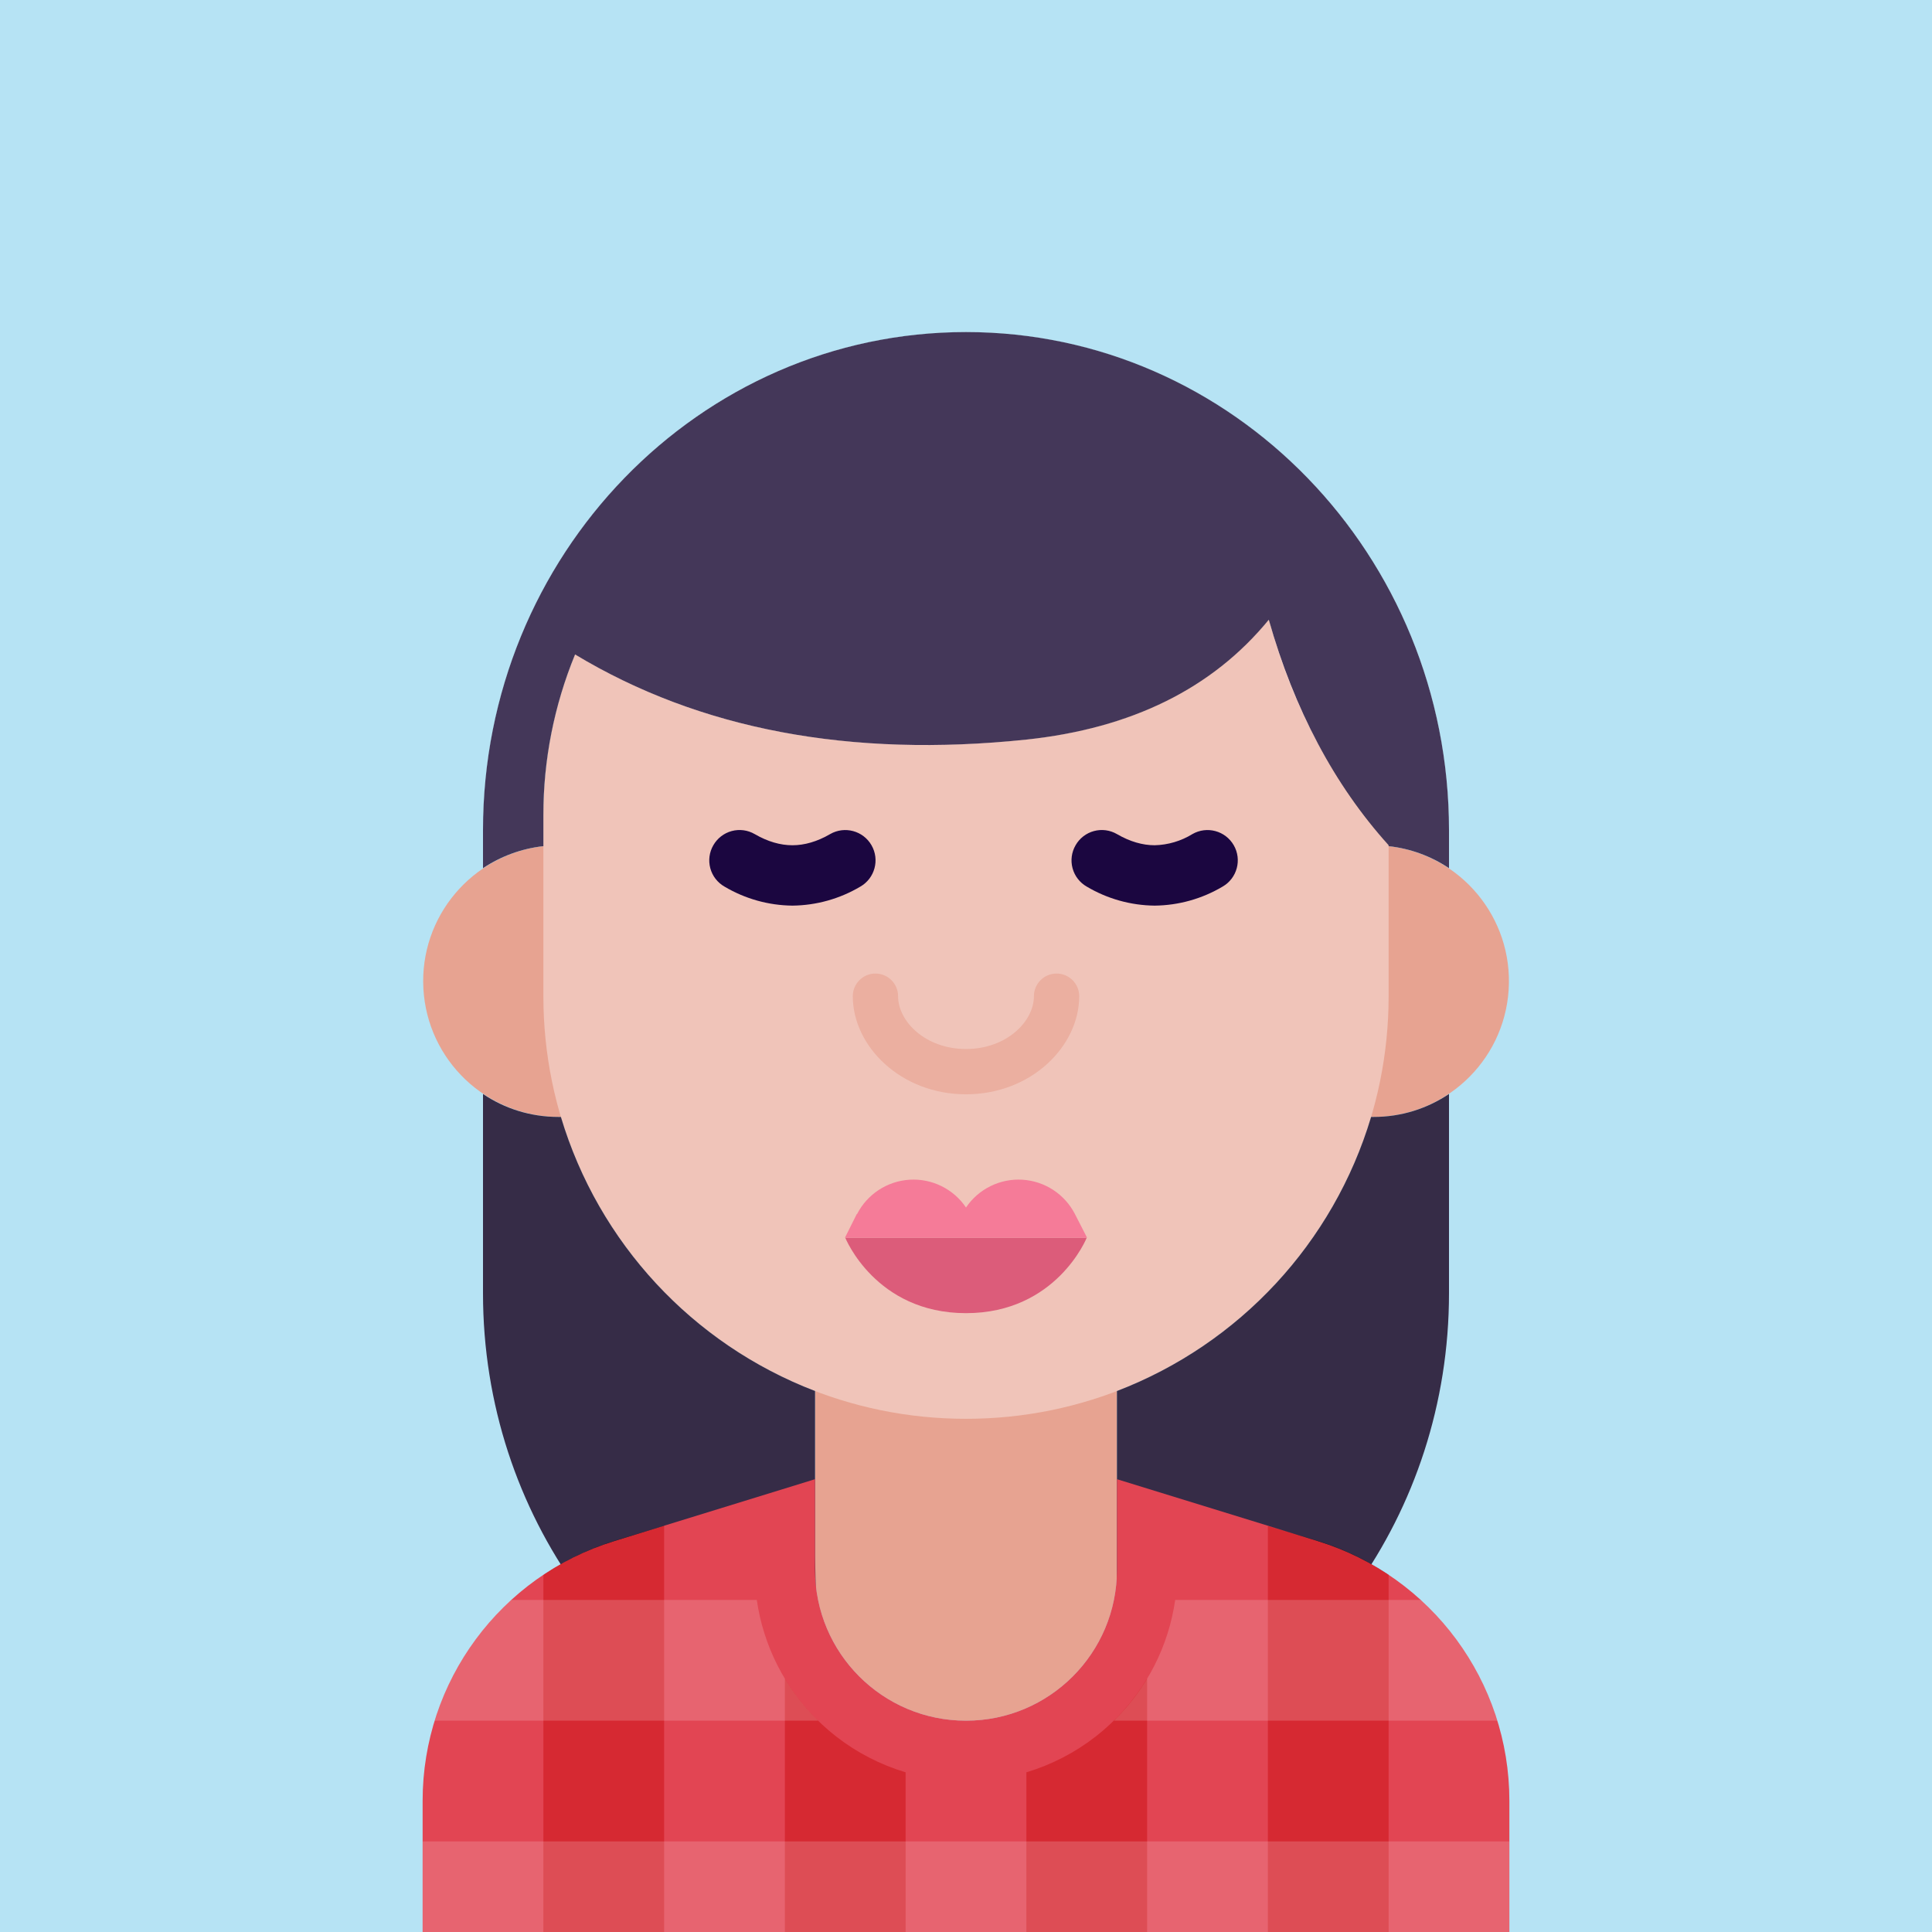
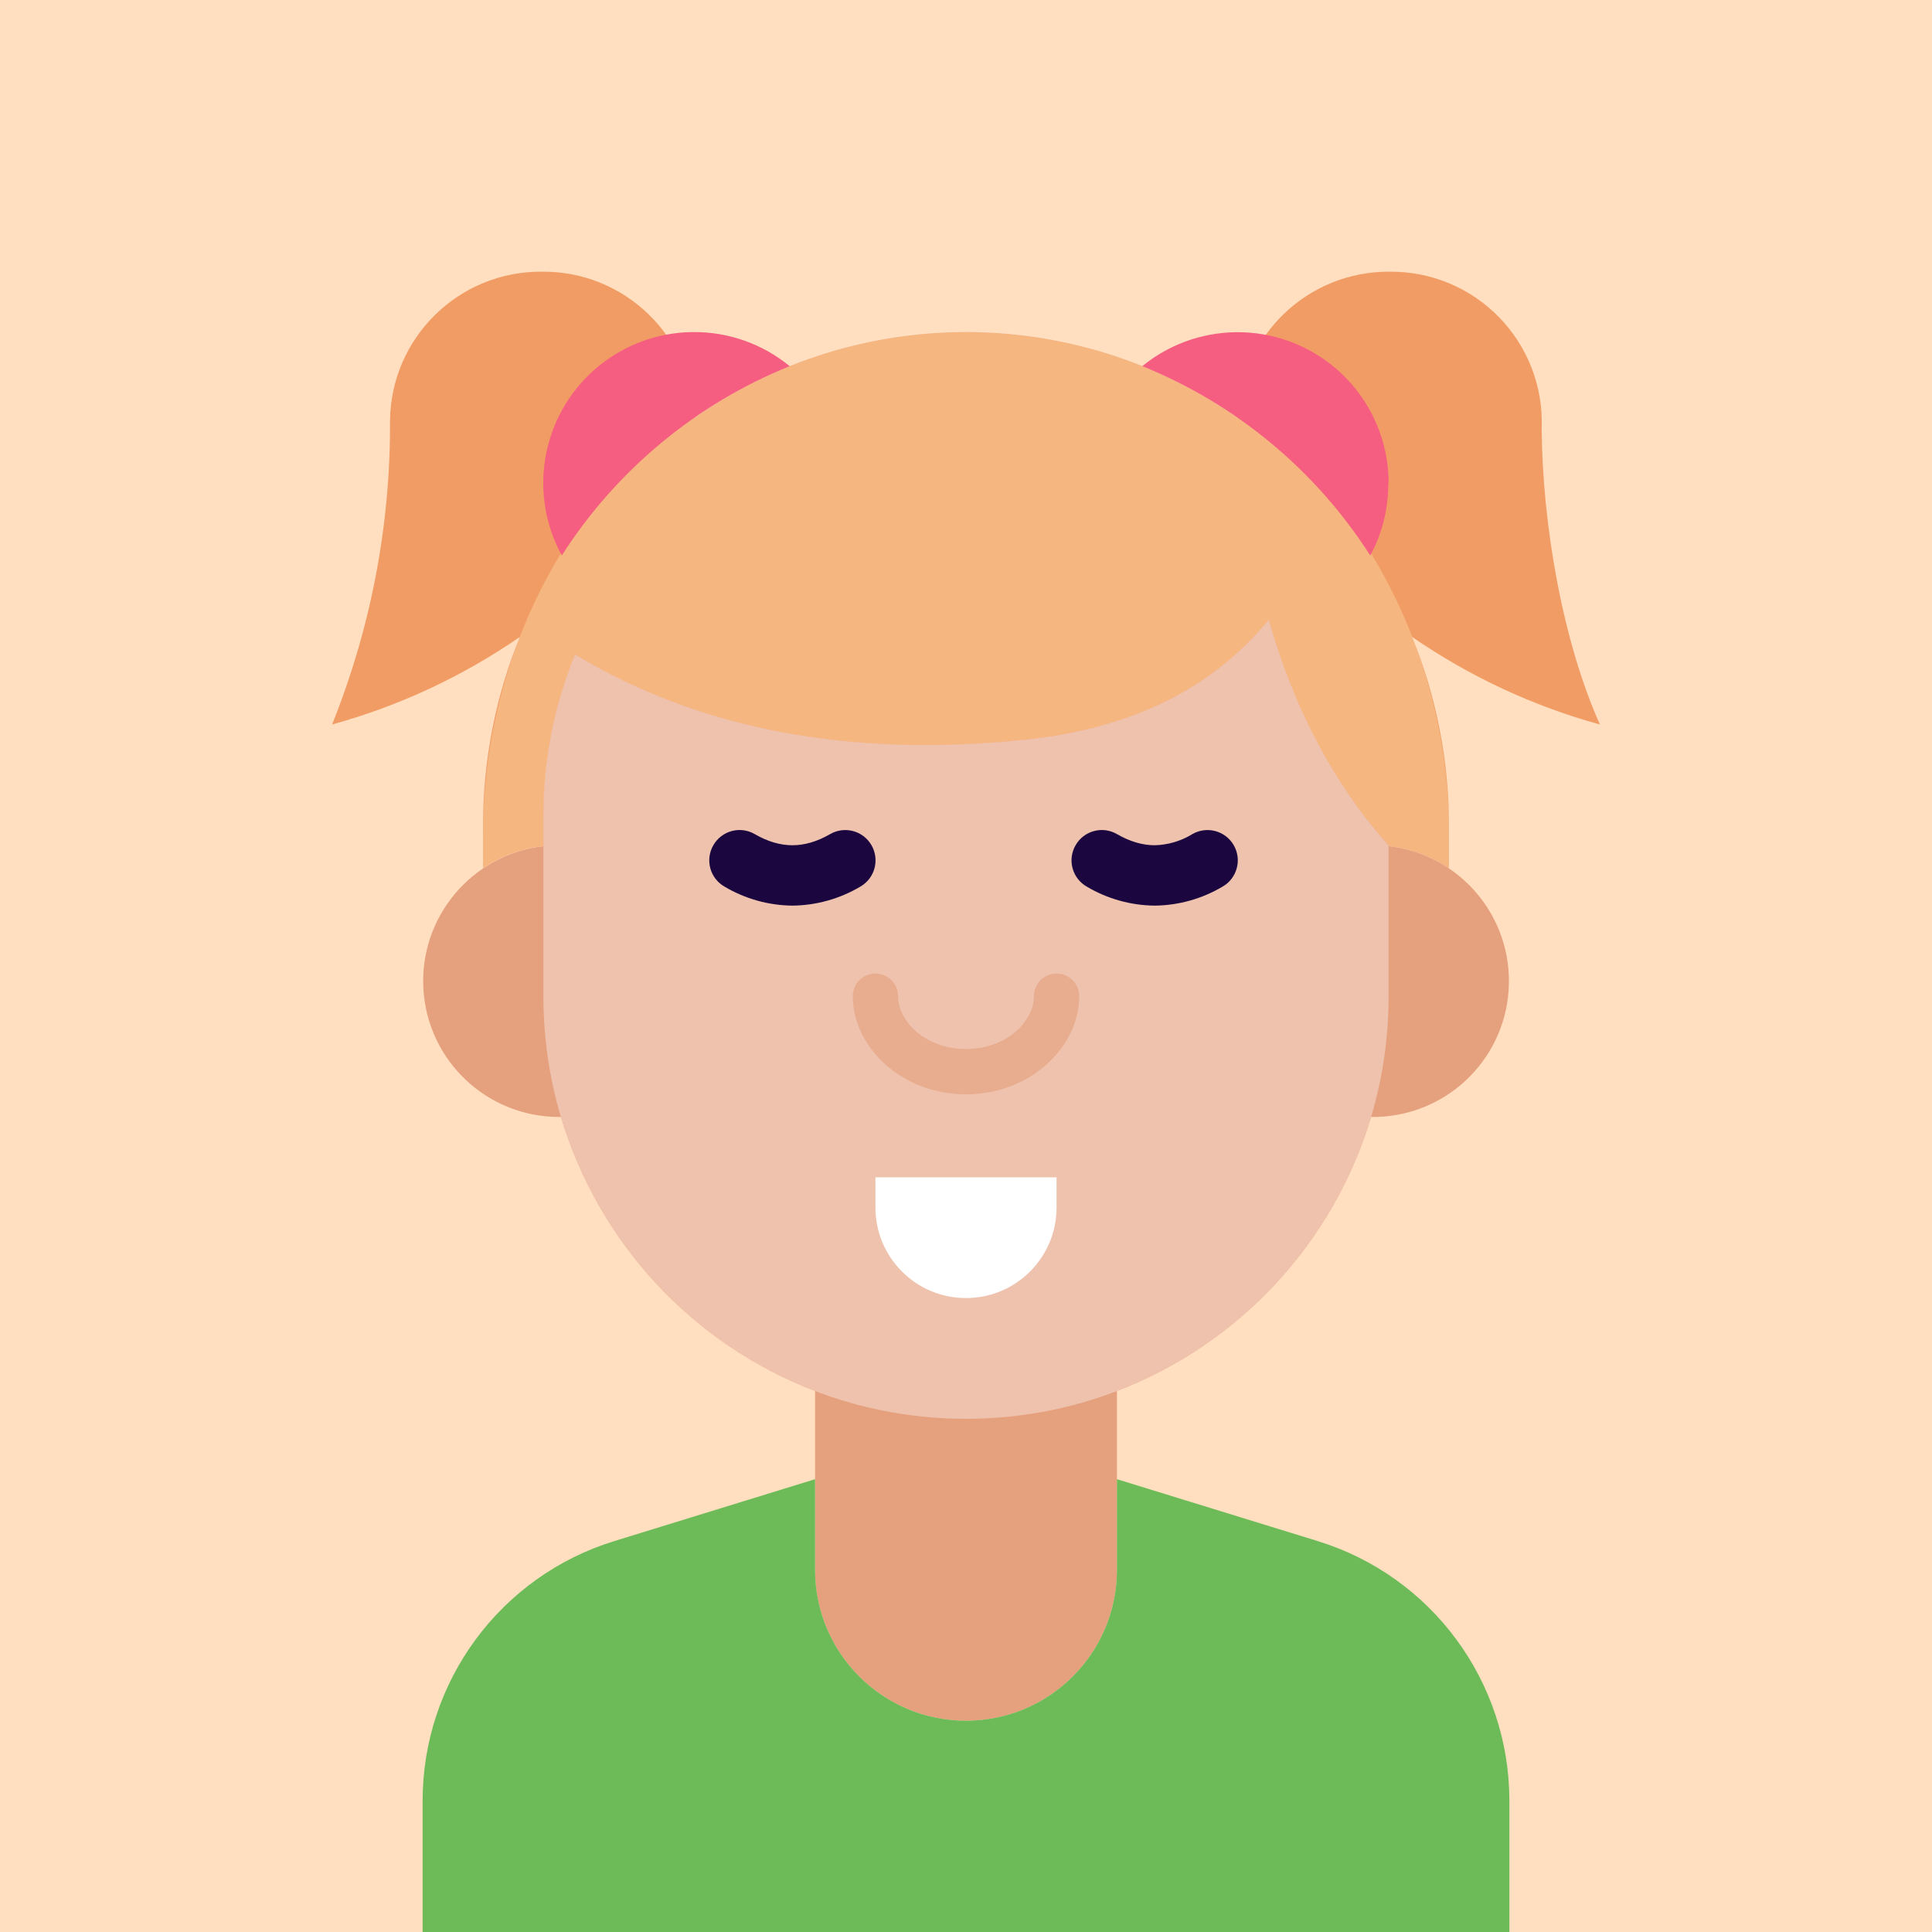
<svg xmlns="http://www.w3.org/2000/svg" viewBox="0 0 64 64" fill="none" shape-rendering="auto">
  <mask id="viewboxMask">
    <rect width="64" height="64" rx="0" ry="0" x="0" y="0" fill="#fff" />
  </mask>
  <g mask="url(#viewboxMask)">
-     <rect fill="#b6e3f4" width="64" height="64" x="0" y="0" />
-     <path d="M37 46.08V52a5 5 0 0 1-10 0v-5.92A14.04 14.04 0 0 1 18.58 37h-.08a4.5 4.5 0 0 1-.5-8.97V27a14 14 0 1 1 28 0v1.03a4.5 4.5 0 0 1-.58 8.97A14.04 14.04 0 0 1 37 46.08Z" fill="#e7a391" />
+     <rect fill="#ffdfbf" width="64" height="64" x="0" y="0" />
+     <path d="M37 46.08V52a5 5 0 0 1-10 0v-5.92A14.04 14.04 0 0 1 18.58 37h-.08a4.5 4.5 0 0 1-.5-8.97V27a14 14 0 1 1 28 0v1.03a4.5 4.5 0 0 1-.58 8.97A14.04 14.04 0 0 1 37 46.08Z" fill="#e5a07e" />
    <mask id="personas-a" style="mask-type:luminance" maskUnits="userSpaceOnUse" x="14" y="13" width="36" height="44">
      <path d="M37 46.08V52a5 5 0 0 1-10 0v-5.92A14.04 14.04 0 0 1 18.58 37h-.08a4.5 4.5 0 0 1-.5-8.97V27a14 14 0 1 1 28 0v1.03a4.5 4.5 0 0 1-.58 8.97A14.04 14.04 0 0 1 37 46.08Z" fill="#fff" />
    </mask>
    <g mask="url(#personas-a)">
      <path d="M32 13a14 14 0 0 1 14 14v6a14 14 0 1 1-28 0v-6a14 14 0 0 1 14-14Z" fill="#fff" style="mix-blend-mode:overlay" opacity=".36" />
    </g>
    <g transform="translate(20 24)">
      <path d="M3.63 4A1 1 0 0 0 4 5.37 4.5 4.5 0 0 0 6.25 6a4.5 4.5 0 0 0 2.25-.63 1 1 0 0 0-1-1.74c-.43.25-.85.37-1.25.37S5.43 3.88 5 3.63A1 1 0 0 0 3.63 4ZM15.63 4A1 1 0 0 0 16 5.37a4.5 4.5 0 0 0 2.25.63 4.5 4.5 0 0 0 2.25-.63 1 1 0 0 0-1-1.74 2.5 2.5 0 0 1-1.25.37c-.4 0-.82-.12-1.25-.37a1 1 0 0 0-1.37.37Z" fill="#1B0640" />
    </g>
    <g transform="translate(2 2)">
-       <path fill-rule="evenodd" clip-rule="evenodd" d="M44 26c-1.8-2-3.13-4.5-3.97-7.47-1.87 2.28-4.55 3.6-8.03 3.97-5.83.61-10.82-.33-14.95-2.82A13.96 13.96 0 0 0 16 25v1.03c-.73.08-1.42.34-2 .73V25.5C14 16.39 21.16 9 30 9s16 7.39 16 16.5v1.26a4.47 4.47 0 0 0-2-.73V26Zm2 8.24v6.6c0 7.32-4.61 13.52-11 15.68V44.08A14.04 14.04 0 0 0 43.42 35h.08c.93 0 1.78-.28 2.5-.76Zm-32 6.6c0 7.37 4.68 13.6 11.13 15.73a1073 1073 0 0 0-.13-7.02v-5.47A14.04 14.04 0 0 1 16.58 35h-.08c-.93 0-1.79-.28-2.5-.76v6.6Z" fill="#362c47" />
-       <path d="M40.03 18.53A18.47 18.47 0 0 0 44 26v.03c.73.08 1.42.34 2 .73V25.5C46 16.39 38.84 9 30 9s-16 7.39-16 16.5v1.26c.58-.4 1.27-.65 2-.73V25c0-1.88.37-3.68 1.05-5.32 4.13 2.5 9.12 3.43 14.95 2.82 3.48-.37 6.16-1.7 8.03-3.97Z" fill="#fff" style="mix-blend-mode:overlay" opacity=".26" />
+       <path d="M39 11.84A5 5 0 0 1 44.04 7a4.99 4.99 0 0 1 5.03 5.18c.02 3.2.7 7.08 1.93 9.82a20.56 20.56 0 0 1-6.22-2.9A16.67 16.67 0 0 1 46 25.38v1.38a4.47 4.47 0 0 0-2-.73V26c-1.8-2-3.13-4.5-3.97-7.47-1.87 2.28-4.55 3.6-8.03 3.97-5.83.61-10.82-.33-14.95-2.82A13.96 13.96 0 0 0 16 25v1.03c-.73.08-1.42.34-2 .73v-1.38c0-2.22.43-4.35 1.22-6.28A20.56 20.56 0 0 1 9 22a26.57 26.57 0 0 0 1.92-10.06A4.99 4.99 0 0 1 15.96 7 5 5 0 0 1 21 11.84a15.67 15.67 0 0 1 18 0Z" fill="#f29c65" />
+       <path d="M39.01 11.58c4.2 2.96 7 8.19 7 14.13v1.05a4.47 4.47 0 0 0-2-.73V26c-1.82-2-3.14-4.5-3.98-7.47-1.87 2.28-4.55 3.6-8.03 3.97-5.83.61-10.82-.33-14.95-2.82A13.96 13.96 0 0 0 16 25v1.03c-.73.08-1.42.34-2 .73V25.7c0-5.94 2.79-11.17 6.99-14.13v.26a15.67 15.67 0 0 1 18 0l.01-.26Z" fill="#fff" style="mix-blend-mode:overlay" opacity=".26" />
+       <path fill-rule="evenodd" clip-rule="evenodd" d="M21 9a5 5 0 0 0-4.39 7.4 16.14 16.14 0 0 1 7.55-6.27A4.98 4.98 0 0 0 21 9Zm23 5a5 5 0 0 0-8.16-3.87 16.14 16.14 0 0 1 7.55 6.27c.39-.7.6-1.53.6-2.4Z" fill="#F55D81" />
    </g>
    <g transform="translate(11 44)">
-       <path d="M16 5v3a5 5 0 0 0 10 0V5l6.65 2.05a9 9 0 0 1 6.35 8.6V20H3v-4.35a9 9 0 0 1 6.35-8.6L16 5Z" fill="#e24553" />
-       <path d="m11 6.54-1.65.5A9 9 0 0 0 7 8.17V20h4V6.54ZM15 20h4v-5.29a7.02 7.02 0 0 1-4-3.1V20ZM23 20h4v-8.4a7.02 7.02 0 0 1-4 3.11v5.3ZM31 20h4V8.16a9 9 0 0 0-2.35-1.12L31 6.55V20Z" style="mix-blend-mode:overlay" opacity=".4" fill="#000" />
-       <path d="M3.4 13a9.01 9.01 0 0 1 2.53-4h8.14a6.98 6.98 0 0 0 2.03 4H3.4ZM39 17v3H3v-3h36ZM36.07 9a9.01 9.01 0 0 1 2.53 4H25.9a6.98 6.98 0 0 0 2.03-4h8.14Z" style="mix-blend-mode:lighten" opacity=".17" fill="#fff" />
+       <path d="M16 5v3a5 5 0 0 0 10 0V5l6.65 2.05a9 9 0 0 1 6.35 8.6V20H3v-4.35a9 9 0 0 1 6.35-8.6L16 5Z" fill="#6dbb58" />
    </g>
    <g transform="translate(23 36)">
-       <path d="M5 5h8s-1 2.5-4 2.5S5 5 5 5Z" fill="#DC5C7A" />
-       <path d="M5.39 4.22A2.1 2.1 0 0 1 9 4a2.1 2.1 0 0 1 3.61.22l.4.78H4.99l.39-.78Z" fill="#F57B98" />
+       <path d="M6 3h6v1a3 3 0 0 1-6 0V3Z" fill="#fff" />
    </g>
    <g transform="translate(24 28)">
      <path d="M4.25 5a.75.75 0 0 1 1.5 0c0 .84.91 1.75 2.25 1.75 1.34 0 2.25-.91 2.25-1.75a.75.75 0 0 1 1.5 0c0 1.66-1.59 3.25-3.75 3.25S4.25 6.66 4.25 5Z" fill="#000" style="mix-blend-mode:overlay" opacity=".36" />
    </g>
    <g transform="translate(14 26)" />
  </g>
</svg>
